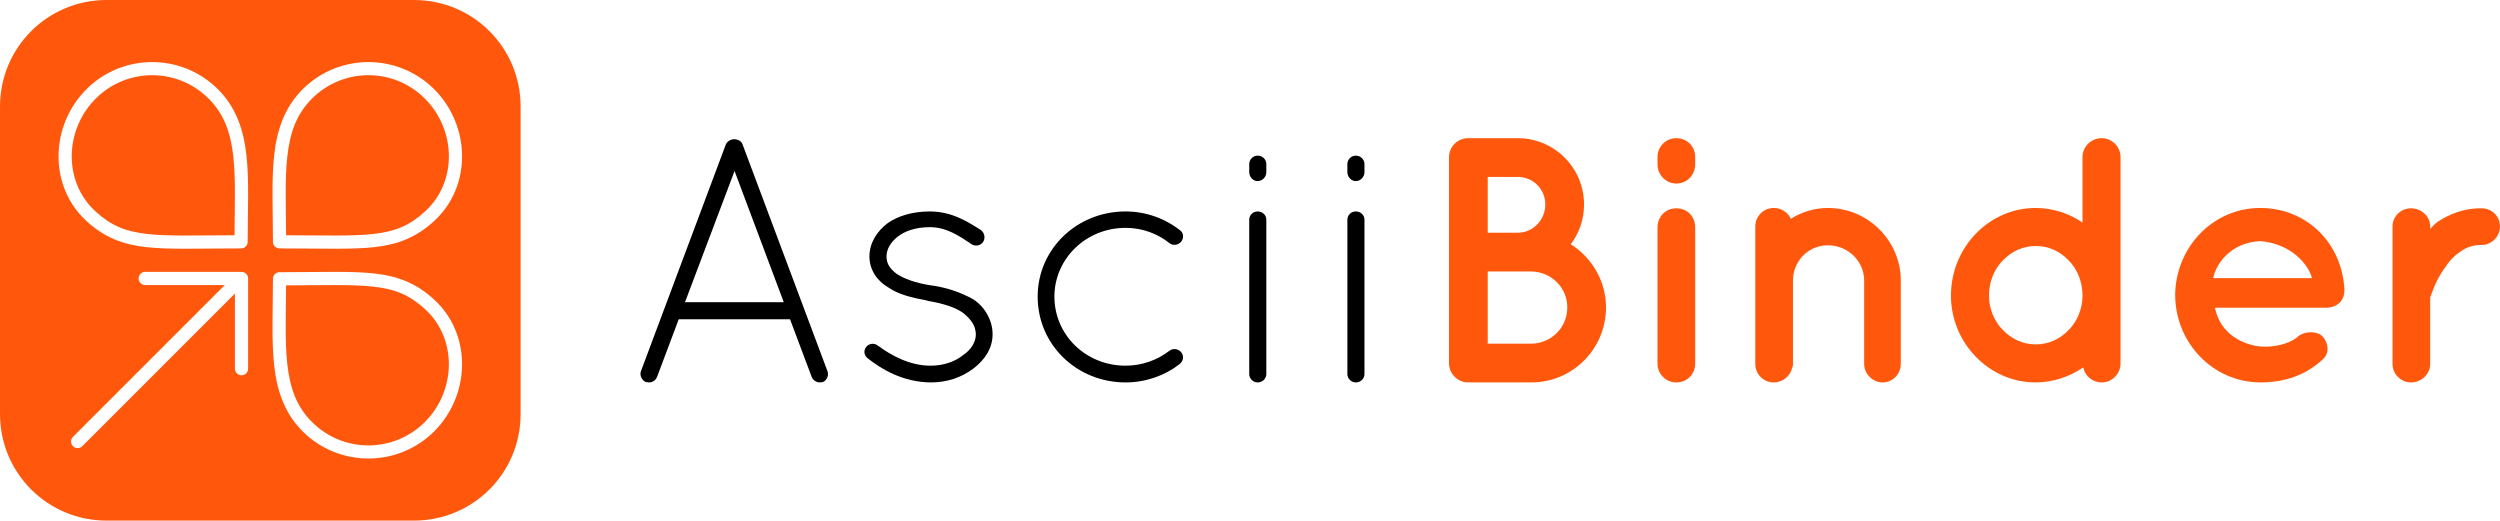
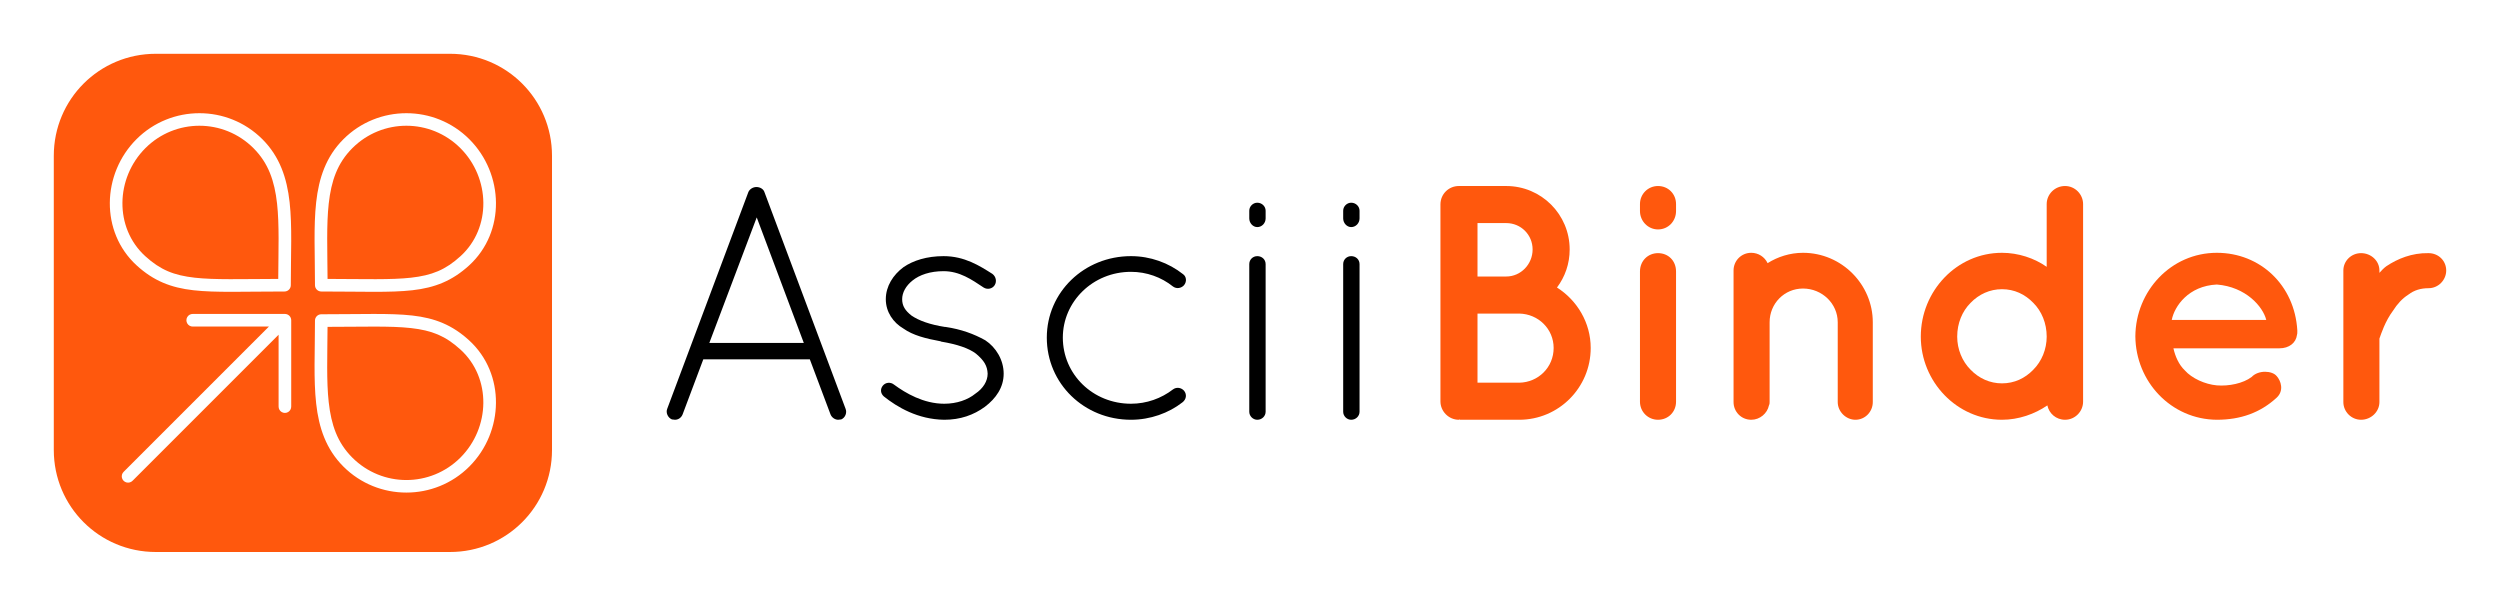
- <svg xmlns="http://www.w3.org/2000/svg" width="177.921mm" height="37.051mm" viewBox="0 0 630.429 131.284" id="svg3452" version="1.1">
+ <svg xmlns="http://www.w3.org/2000/svg" width="185.921mm" height="44.051mm" viewBox="0 0 658.775 156.087" id="svg3452" version="1.1">
  <defs id="defs3454" />
-   <g id="layer1" transform="translate(-59.825,-363.0982)">
+   <g id="layer1" transform="translate(-45.6518,-348.925)">
    <g id="g4305" transform="matrix(1.162473,0,0,1.162473,1406.99,-264.0185)">
      <path d="m -982.806,621.217 c 0.303,0.757 1.06,1.211 1.741,1.211 0.227,0 0.378,-0.076 0.681,-0.076 0.908,-0.378 1.363,-1.514 0.984,-2.422 l -18.394,-49.126 c -0.227,-0.681 -0.984,-1.135 -1.817,-1.135 -0.757,0 -1.514,0.454 -1.817,1.135 l -18.394,49.126 c -0.379,0.908 0.151,2.044 1.06,2.422 0.227,0 0.53,0.076 0.681,0.076 0.757,0 1.438,-0.454 1.741,-1.211 l 4.693,-12.49 24.147,0 4.693,12.49 z m -16.729,-44.66 10.673,28.461 -21.422,0 10.749,-28.461 z" style="font-style:normal;font-variant:normal;font-weight:normal;font-stretch:normal;font-size:medium;line-height:125%;font-family:Quicksand;-inkscape-font-specification:Quicksand;letter-spacing:0px;word-spacing:0px;fill:#000000;fill-opacity:1;stroke:none;stroke-width:1px;stroke-linecap:butt;stroke-linejoin:miter;stroke-opacity:1" id="path4231" />
      <path d="m -970.734,617.13 c 3.028,2.422 7.721,5.223 13.701,5.299 3.633,0 6.661,-1.06 9.235,-2.952 2.498,-1.892 4.239,-4.39 4.239,-7.494 0,-3.103 -1.741,-5.98 -4.163,-7.569 -2.574,-1.438 -5.45,-2.498 -9.008,-3.028 l -0.151,0 c -3.406,-0.53 -5.904,-1.438 -7.569,-2.574 -1.438,-1.135 -2.119,-2.195 -2.119,-3.709 0,-1.514 0.833,-3.028 2.347,-4.239 1.59,-1.287 4.012,-2.119 7.04,-2.119 3.633,0 6.358,1.892 9.083,3.709 0.833,0.53 1.968,0.303 2.498,-0.53 0.53,-0.833 0.303,-1.968 -0.53,-2.574 -2.876,-1.817 -6.283,-4.012 -11.051,-4.012 -3.785,0 -6.888,0.984 -9.083,2.498 -2.347,1.741 -4.012,4.315 -4.012,7.267 0,2.876 1.665,5.299 4.012,6.661 2.119,1.514 5.072,2.271 8.402,2.876 l 0.151,0.076 c 3.633,0.606 6.283,1.514 7.872,2.725 1.892,1.59 2.574,2.801 2.649,4.542 0,1.665 -0.984,3.331 -2.801,4.542 -1.665,1.363 -4.163,2.271 -7.04,2.271 -4.693,0 -8.781,-2.422 -11.354,-4.315 -0.833,-0.681 -1.968,-0.53 -2.574,0.227 -0.606,0.757 -0.53,1.741 0.227,2.422 z" style="font-style:normal;font-variant:normal;font-weight:normal;font-stretch:normal;font-size:medium;line-height:125%;font-family:Quicksand;-inkscape-font-specification:Quicksand;letter-spacing:0px;word-spacing:0px;fill:#000000;fill-opacity:1;stroke:none;stroke-width:1px;stroke-linecap:butt;stroke-linejoin:miter;stroke-opacity:1" id="path4233" />
      <path d="m -914.706,622.428 c 0,0 0,0 0,0 4.39,0 8.554,-1.514 11.657,-3.936 0.908,-0.681 1.06,-1.817 0.378,-2.649 -0.606,-0.681 -1.665,-0.908 -2.498,-0.303 -2.649,2.044 -5.98,3.255 -9.538,3.255 -8.629,0 -15.442,-6.661 -15.442,-14.988 0,-8.175 6.813,-14.912 15.442,-14.912 3.558,0 6.888,1.211 9.538,3.331 0.833,0.606 1.892,0.378 2.498,-0.303 0.681,-0.833 0.53,-1.968 -0.227,-2.498 -3.255,-2.574 -7.418,-4.088 -11.808,-4.088 -10.597,0 -19.075,8.175 -19.075,18.47 0,10.446 8.478,18.621 19.075,18.621 z" style="font-style:normal;font-variant:normal;font-weight:normal;font-stretch:normal;font-size:medium;line-height:125%;font-family:Quicksand;-inkscape-font-specification:Quicksand;letter-spacing:0px;word-spacing:0px;fill:#000000;fill-opacity:1;stroke:none;stroke-width:1px;stroke-linecap:butt;stroke-linejoin:miter;stroke-opacity:1" id="path4235" />
      <path d="m -887.886,620.612 c 0,0.984 0.833,1.817 1.817,1.817 1.06,0 1.892,-0.833 1.892,-1.817 l 0,-33.457 c 0,-1.06 -0.833,-1.817 -1.892,-1.817 -0.984,0 -1.817,0.757 -1.817,1.817 l 0,33.457 z m 0,-43.827 c 0,1.06 0.833,1.968 1.817,1.968 1.06,0 1.892,-0.908 1.892,-1.968 l 0,-1.741 c 0,-0.984 -0.833,-1.817 -1.892,-1.817 -0.984,0 -1.817,0.833 -1.817,1.817 l 0,1.741 z" style="font-style:normal;font-variant:normal;font-weight:normal;font-stretch:normal;font-size:medium;line-height:125%;font-family:Quicksand;-inkscape-font-specification:Quicksand;letter-spacing:0px;word-spacing:0px;fill:#000000;fill-opacity:1;stroke:none;stroke-width:1px;stroke-linecap:butt;stroke-linejoin:miter;stroke-opacity:1" id="path4237" />
      <path d="m -866.597,620.612 c 0,0.984 0.833,1.817 1.817,1.817 1.06,0 1.892,-0.833 1.892,-1.817 l 0,-33.457 c 0,-1.06 -0.833,-1.817 -1.892,-1.817 -0.984,0 -1.817,0.757 -1.817,1.817 l 0,33.457 z m 0,-43.827 c 0,1.06 0.833,1.968 1.817,1.968 1.06,0 1.892,-0.908 1.892,-1.968 l 0,-1.741 c 0,-0.984 -0.833,-1.817 -1.892,-1.817 -0.984,0 -1.817,0.833 -1.817,1.817 l 0,1.741 z" style="font-style:normal;font-variant:normal;font-weight:normal;font-stretch:normal;font-size:medium;line-height:125%;font-family:Quicksand;-inkscape-font-specification:Quicksand;letter-spacing:0px;word-spacing:0px;fill:#000000;fill-opacity:1;stroke:none;stroke-width:1px;stroke-linecap:butt;stroke-linejoin:miter;stroke-opacity:1" id="path4239" />
      <path d="m -840.388,622.428 c 0.076,0 0.076,-0.076 0.227,-0.076 0,0 0,0.076 0.076,0.076 l 13.398,0 c 8.932,0 16.199,-7.267 16.199,-16.274 0,-5.753 -3.103,-10.824 -7.645,-13.701 1.817,-2.422 2.876,-5.374 2.876,-8.629 0,-7.948 -6.434,-14.382 -14.382,-14.382 l -10.446,0 c -0.076,0 -0.076,0 -0.076,0 -0.151,0 -0.151,0 -0.227,0 -2.271,0 -4.163,1.817 -4.163,4.163 l 0,44.66 c 0,2.271 1.892,4.163 4.163,4.163 z m 4.239,-44.584 6.51,0 c 3.331,0 5.98,2.649 5.98,5.98 0,3.331 -2.649,6.131 -5.98,6.131 l -6.51,0 0,-12.111 z m 0,20.513 9.462,0 c 4.315,0.076 7.797,3.482 7.797,7.797 0,4.39 -3.482,7.797 -7.797,7.872 l -9.462,0 0,-15.669 z" style="font-style:normal;font-variant:normal;font-weight:bold;font-stretch:normal;font-size:medium;line-height:125%;font-family:Quicksand;-inkscape-font-specification:'Quicksand Bold';letter-spacing:0px;word-spacing:0px;fill:#ff580d;fill-opacity:1;stroke:none;stroke-width:1px;stroke-linecap:butt;stroke-linejoin:miter;stroke-opacity:1" id="path4241" />
      <path d="m -795.233,584.657 c -2.271,0 -4.088,1.741 -4.088,4.163 l 0,29.521 c 0,2.271 1.817,4.088 4.088,4.088 2.347,0 4.088,-1.817 4.088,-4.088 l 0,-29.521 c 0,-2.422 -1.741,-4.163 -4.088,-4.163 z m 4.088,-11.127 c 0,-2.271 -1.741,-4.088 -4.088,-4.088 -2.271,0 -4.088,1.817 -4.088,4.088 l 0,1.59 c 0,2.271 1.817,4.163 4.088,4.163 2.347,0 4.088,-1.892 4.088,-4.163 l 0,-1.59 z" style="font-style:normal;font-variant:normal;font-weight:bold;font-stretch:normal;font-size:medium;line-height:125%;font-family:Quicksand;-inkscape-font-specification:'Quicksand Bold';letter-spacing:0px;word-spacing:0px;fill:#ff580d;fill-opacity:1;stroke:none;stroke-width:1px;stroke-linecap:butt;stroke-linejoin:miter;stroke-opacity:1" id="path4243" />
      <path d="m -762.363,584.581 c -2.952,0 -5.753,0.908 -8.024,2.347 -0.681,-1.438 -2.119,-2.347 -3.709,-2.347 -2.271,0 -4.012,1.817 -4.012,4.012 l 0,11.733 c 0,0 0,0 0,0 l 0,18.091 c 0,2.195 1.741,4.012 4.012,4.012 1.968,0 3.633,-1.438 4.012,-3.255 0.151,-0.303 0.151,-0.53 0.151,-0.757 l 0,-18.091 c 0,-4.239 3.331,-7.645 7.569,-7.645 4.315,0 7.872,3.406 7.872,7.645 l 0,18.091 c 0,2.195 1.892,4.012 4.012,4.012 2.195,0 3.936,-1.817 3.936,-4.012 l 0,-18.091 c 0,-8.554 -7.04,-15.745 -15.82,-15.745 z" style="font-style:normal;font-variant:normal;font-weight:bold;font-stretch:normal;font-size:medium;line-height:125%;font-family:Quicksand;-inkscape-font-specification:'Quicksand Bold';letter-spacing:0px;word-spacing:0px;fill:#ff580d;fill-opacity:1;stroke:none;stroke-width:1px;stroke-linecap:butt;stroke-linejoin:miter;stroke-opacity:1" id="path4245" />
      <path d="m -698.874,603.58 c 0,0 0,0 0,0 0,-0.076 0,-0.076 0,-0.076 l 0,-29.975 c 0,-2.195 -1.817,-4.088 -4.088,-4.088 -2.347,0 -4.163,1.892 -4.163,4.088 l 0,14.231 c -2.801,-1.968 -6.434,-3.179 -10.143,-3.179 -10.219,0 -18.394,8.629 -18.394,18.999 0,10.219 8.175,18.848 18.394,18.848 3.785,0 7.418,-1.287 10.294,-3.255 0.378,1.817 1.968,3.255 4.012,3.255 2.271,0 4.088,-1.892 4.088,-4.088 l 0,-14.76 z m -11.279,-7.645 c 1.892,1.892 3.028,4.617 3.028,7.645 0,2.876 -1.135,5.601 -3.028,7.494 -1.892,1.968 -4.315,3.103 -7.115,3.103 -2.725,0 -5.223,-1.135 -7.115,-3.103 -1.892,-1.892 -3.028,-4.617 -3.028,-7.494 0,-3.028 1.135,-5.753 3.028,-7.645 1.892,-1.968 4.39,-3.103 7.115,-3.103 2.801,0 5.223,1.135 7.115,3.103 z" style="font-style:normal;font-variant:normal;font-weight:bold;font-stretch:normal;font-size:medium;line-height:125%;font-family:Quicksand;-inkscape-font-specification:'Quicksand Bold';letter-spacing:0px;word-spacing:0px;fill:#ff580d;fill-opacity:1;stroke:none;stroke-width:1px;stroke-linecap:butt;stroke-linejoin:miter;stroke-opacity:1" id="path4247" />
      <path d="m -668.556,622.428 c 5.374,0 9.84,-1.59 13.549,-4.996 1.741,-1.59 0.984,-3.86 0,-4.92 -0.984,-1.211 -4.088,-1.438 -5.677,0.227 -1.892,1.438 -5.147,2.119 -7.872,1.892 -2.649,-0.227 -5.677,-1.59 -7.267,-3.406 -1.363,-1.287 -2.195,-3.255 -2.574,-4.996 l 24.071,0 c 2.119,0 3.709,-1.211 3.936,-3.028 0.076,-0.151 0.076,-0.53 0.076,-0.681 0,0 0,0 0,0 0,0 0,0 0,0 0,-0.151 0,-0.303 0,-0.378 -0.606,-10.219 -8.402,-17.561 -18.242,-17.561 -10.37,0 -18.394,8.629 -18.47,18.924 0.076,10.294 8.099,18.848 18.47,18.924 z m 0,-30.656 c 6.585,0.53 10.446,4.996 11.203,8.024 l -21.422,0 c 0.606,-3.103 3.785,-7.721 10.219,-8.024 z" style="font-style:normal;font-variant:normal;font-weight:bold;font-stretch:normal;font-size:medium;line-height:125%;font-family:Quicksand;-inkscape-font-specification:'Quicksand Bold';letter-spacing:0px;word-spacing:0px;fill:#ff580d;fill-opacity:1;stroke:none;stroke-width:1px;stroke-linecap:butt;stroke-linejoin:miter;stroke-opacity:1" id="path4249" />
      <path d="m -620.573,584.657 c -3.785,-0.076 -7.04,1.287 -9.538,2.952 -0.53,0.378 -1.135,0.984 -1.59,1.514 l 0,-0.53 c 0,-2.195 -1.892,-3.936 -4.163,-3.936 -2.195,0 -4.012,1.741 -4.012,3.936 l 0,29.824 c 0,2.195 1.817,4.012 4.012,4.012 2.271,0 4.163,-1.817 4.163,-4.012 l 0,-14.382 c 0.378,-1.06 1.287,-3.936 3.103,-6.358 0.908,-1.438 2.044,-2.725 3.482,-3.633 1.287,-0.984 2.801,-1.438 4.542,-1.438 2.271,0 4.012,-1.892 4.012,-4.012 0,-2.195 -1.741,-3.936 -4.012,-3.936 z" style="font-style:normal;font-variant:normal;font-weight:bold;font-stretch:normal;font-size:medium;line-height:125%;font-family:Quicksand;-inkscape-font-specification:'Quicksand Bold';letter-spacing:0px;word-spacing:0px;fill:#ff580d;fill-opacity:1;stroke:none;stroke-width:1px;stroke-linecap:butt;stroke-linejoin:miter;stroke-opacity:1" id="path4251" />
    </g>
    <path id="path4327" d="m 86.703,363.098 c -14.89,0 -26.878,11.987 -26.878,26.878 l 0,77.527 c 0,14.89 11.987,26.879 26.878,26.879 l 77.527,0 c 14.89,0 26.879,-11.989 26.879,-26.879 l 0,-77.527 c 0,-14.89 -11.989,-26.878 -26.879,-26.878 l -77.527,0 z m 11.496,15.656 c 6.01,0 12.022,2.288 16.598,6.863 4.573,4.573 6.462,10.213 7.17,16.6 0.708,6.387 0.314,13.605 0.314,21.859 a 1.664,1.664 0 0 1 -1.664,1.664 c -10.726,0 -18.069,0.337 -24,-0.331 -5.931,-0.668 -10.505,-2.476 -14.961,-6.55 -9.617,-8.793 -9.207,-24.09 -0.053,-33.242 4.576,-4.576 10.586,-6.863 16.597,-6.863 z m 54.534,0 c 6.01,-2e-5 12.02,2.288 16.597,6.863 9.154,9.152 9.565,24.449 -0.053,33.242 -4.456,4.074 -9.03,5.881 -14.961,6.55 -5.931,0.668 -13.276,0.331 -24.002,0.331 a 1.664,1.664 0 0 1 -1.663,-1.664 c 0,-8.254 -0.394,-15.472 0.314,-21.859 0.708,-6.387 2.596,-12.027 7.17,-16.6 4.576,-4.576 10.588,-6.863 16.598,-6.863 z m -54.534,3.306 c -5.152,0 -10.304,1.971 -14.245,5.911 -7.88,7.879 -8.213,20.974 -0.053,28.434 4.009,3.665 7.597,5.08 13.09,5.699 5.164,0.582 12.213,0.349 21.978,0.319 0.042,-7.604 0.305,-14.29 -0.309,-19.839 -0.662,-5.973 -2.272,-10.669 -6.215,-14.612 -3.941,-3.94 -9.093,-5.911 -14.245,-5.911 z m 54.534,0 c -5.152,0 -10.305,1.971 -14.245,5.911 -3.944,3.943 -5.553,8.64 -6.215,14.612 -0.615,5.548 -0.351,12.234 -0.309,19.839 9.765,0.031 16.814,0.263 21.978,-0.319 5.493,-0.619 9.08,-2.033 13.09,-5.699 8.16,-7.46 7.825,-20.554 -0.055,-28.434 -3.94,-3.939 -9.092,-5.911 -14.243,-5.911 z m -56.26,49.592 24.253,0 a 1.664,1.664 0 0 1 1.664,1.662 l 0,22.718 a 1.664,1.664 0 1 1 -3.327,0 l 0,-18.901 -38.451,38.451 a 1.664,1.664 0 1 1 -2.352,-2.352 l 38.252,-38.252 -20.039,0 a 1.664,1.664 0 1 1 0,-3.327 z m 47.639,0.002 0,0 c 3.918,-8e-4 7.237,0.082 10.203,0.416 5.931,0.668 10.505,2.476 14.961,6.55 9.618,8.793 9.205,24.09 0.052,33.242 -9.153,9.151 -24.043,9.151 -33.195,0 -4.573,-4.573 -6.462,-10.213 -7.17,-16.6 -0.708,-6.387 -0.314,-13.605 -0.314,-21.859 a 1.664,1.664 0 0 1 1.663,-1.664 c 5.363,0 9.881,-0.084 13.799,-0.085 z m 0,3.334 c -3.408,0 -7.58,0.053 -12.151,0.068 -0.042,7.605 -0.305,14.292 0.309,19.84 0.662,5.973 2.272,10.669 6.215,14.612 7.881,7.88 20.609,7.88 28.49,0 7.88,-7.879 8.212,-20.974 0.052,-28.434 -4.009,-3.665 -7.597,-5.08 -13.09,-5.699 -2.746,-0.309 -5.954,-0.388 -9.824,-0.388 l 0,0 z" style="opacity:1;fill:#ff580d;fill-opacity:1;stroke:none;stroke-width:4.139;stroke-linecap:butt;stroke-linejoin:miter;stroke-miterlimit:4;stroke-dasharray:none;stroke-dashoffset:4;stroke-opacity:1" />
  </g>
</svg>
